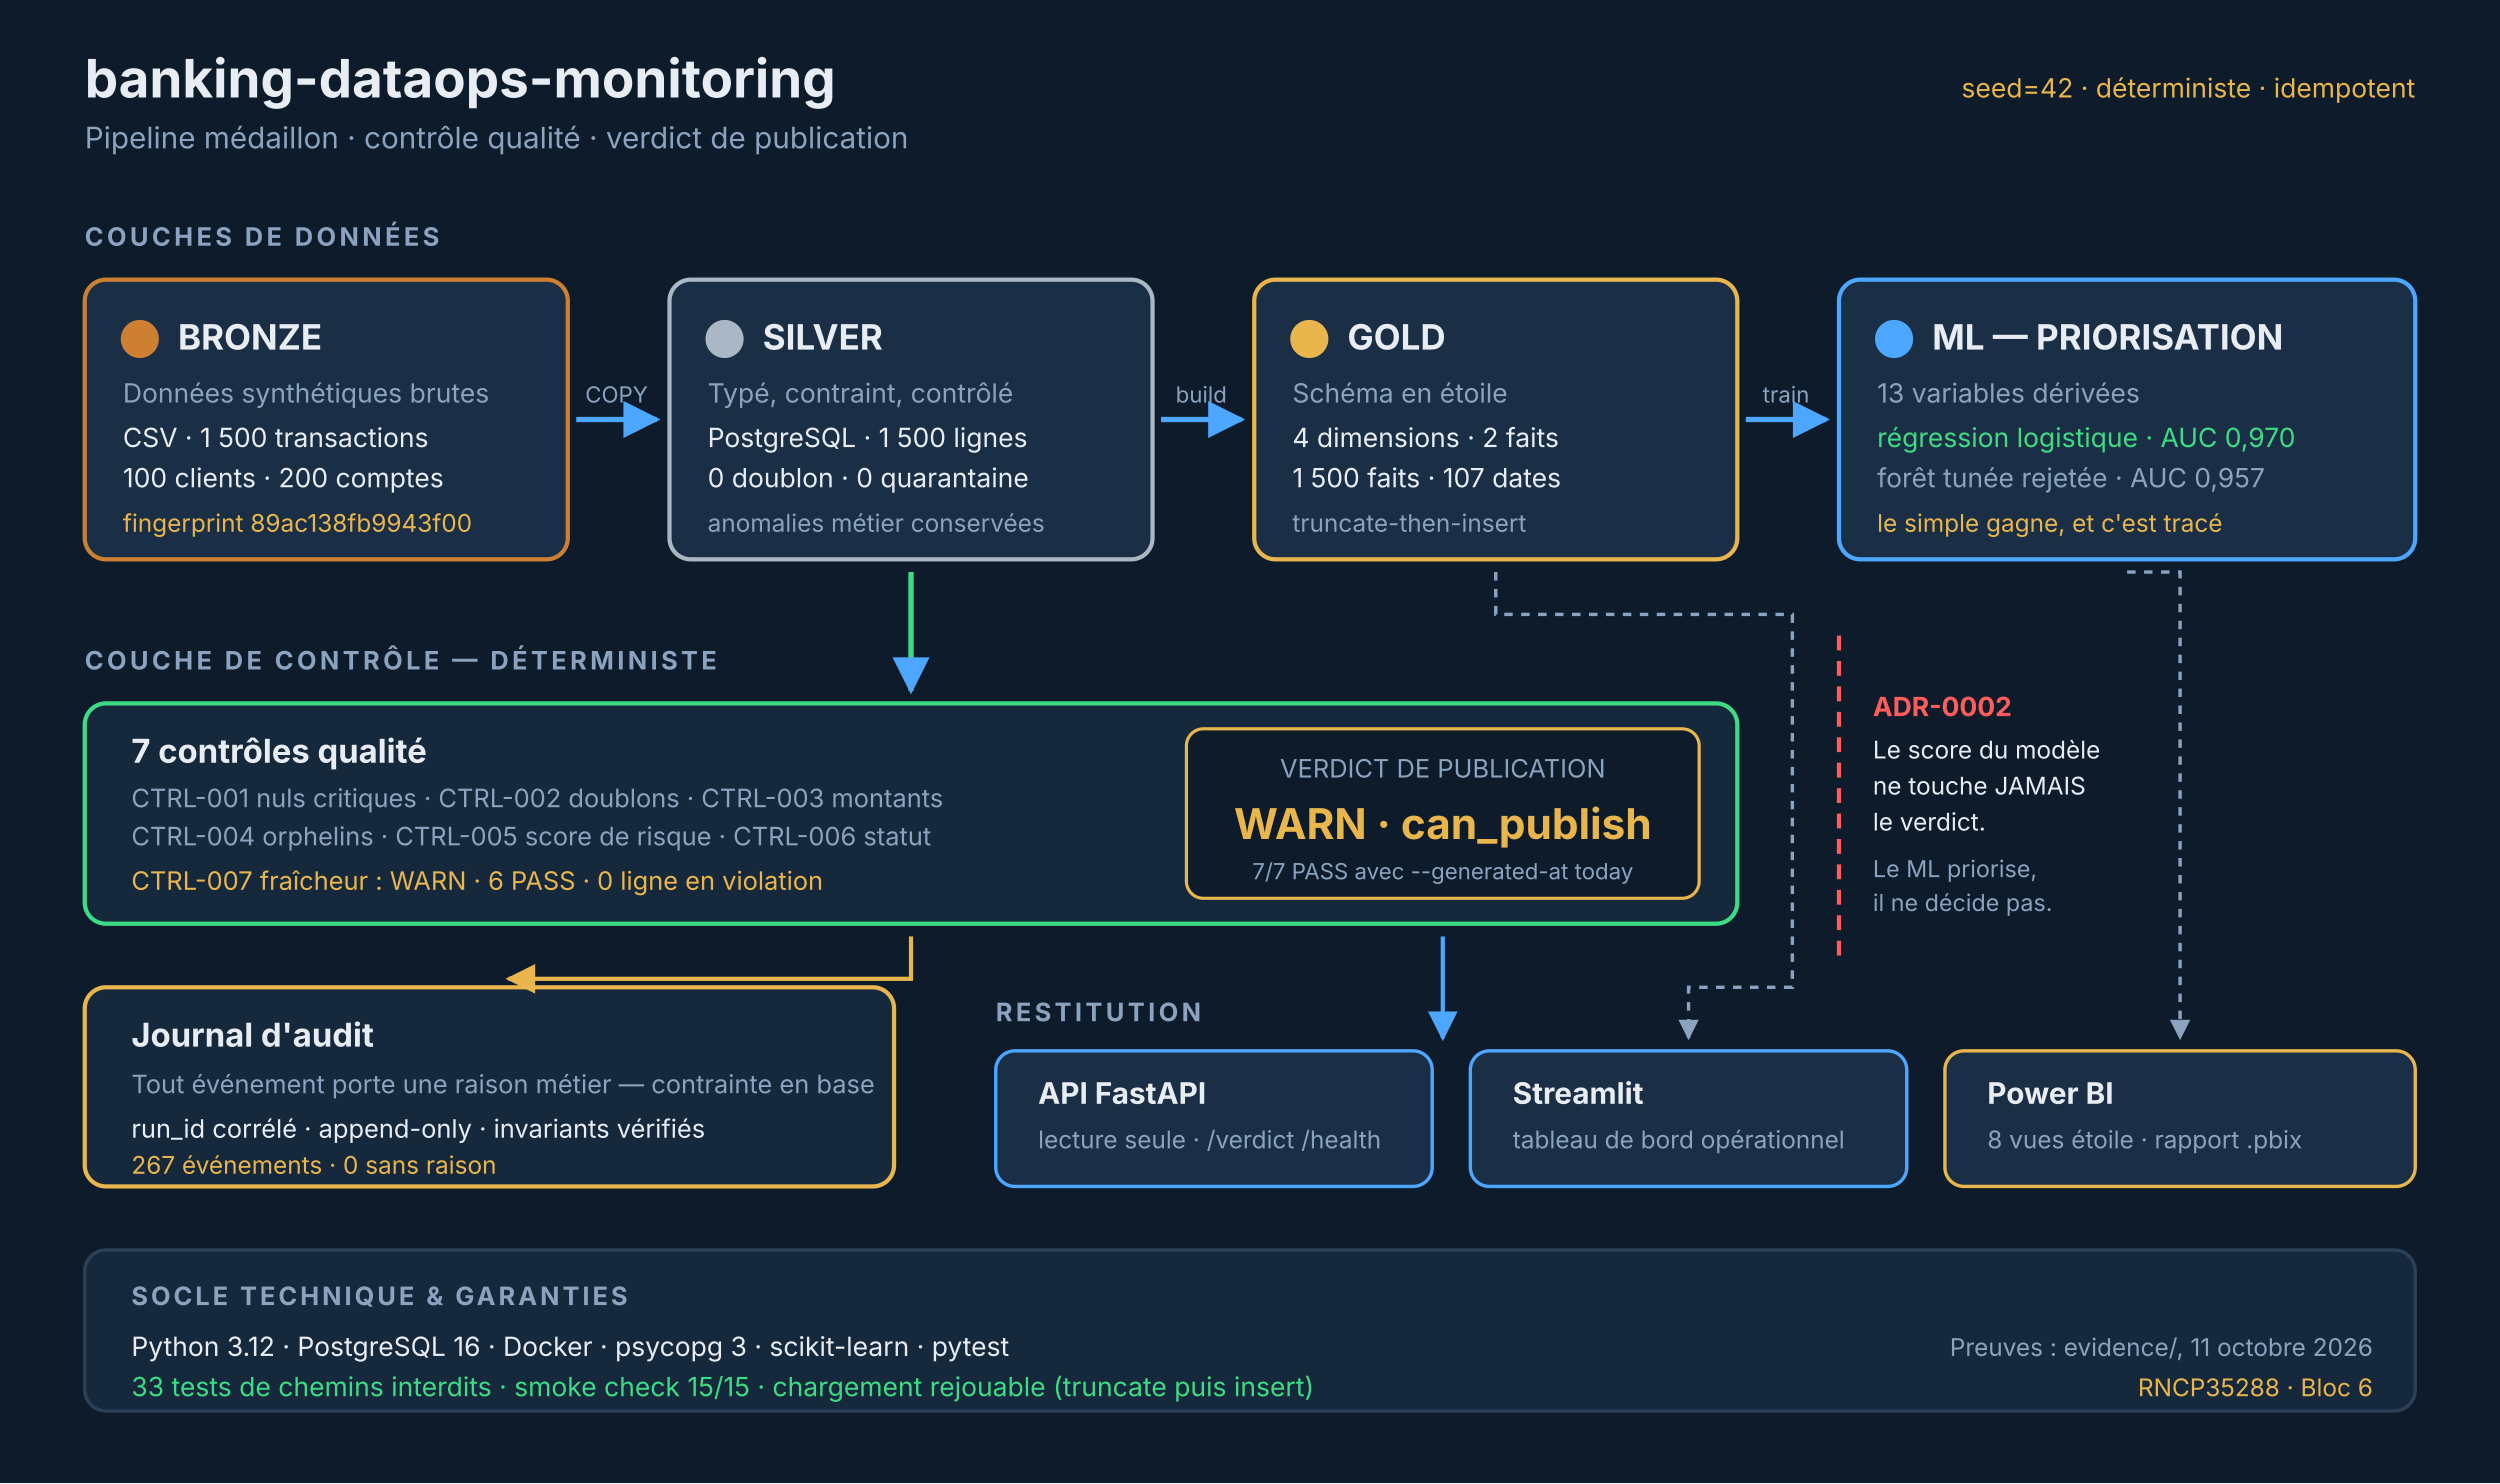
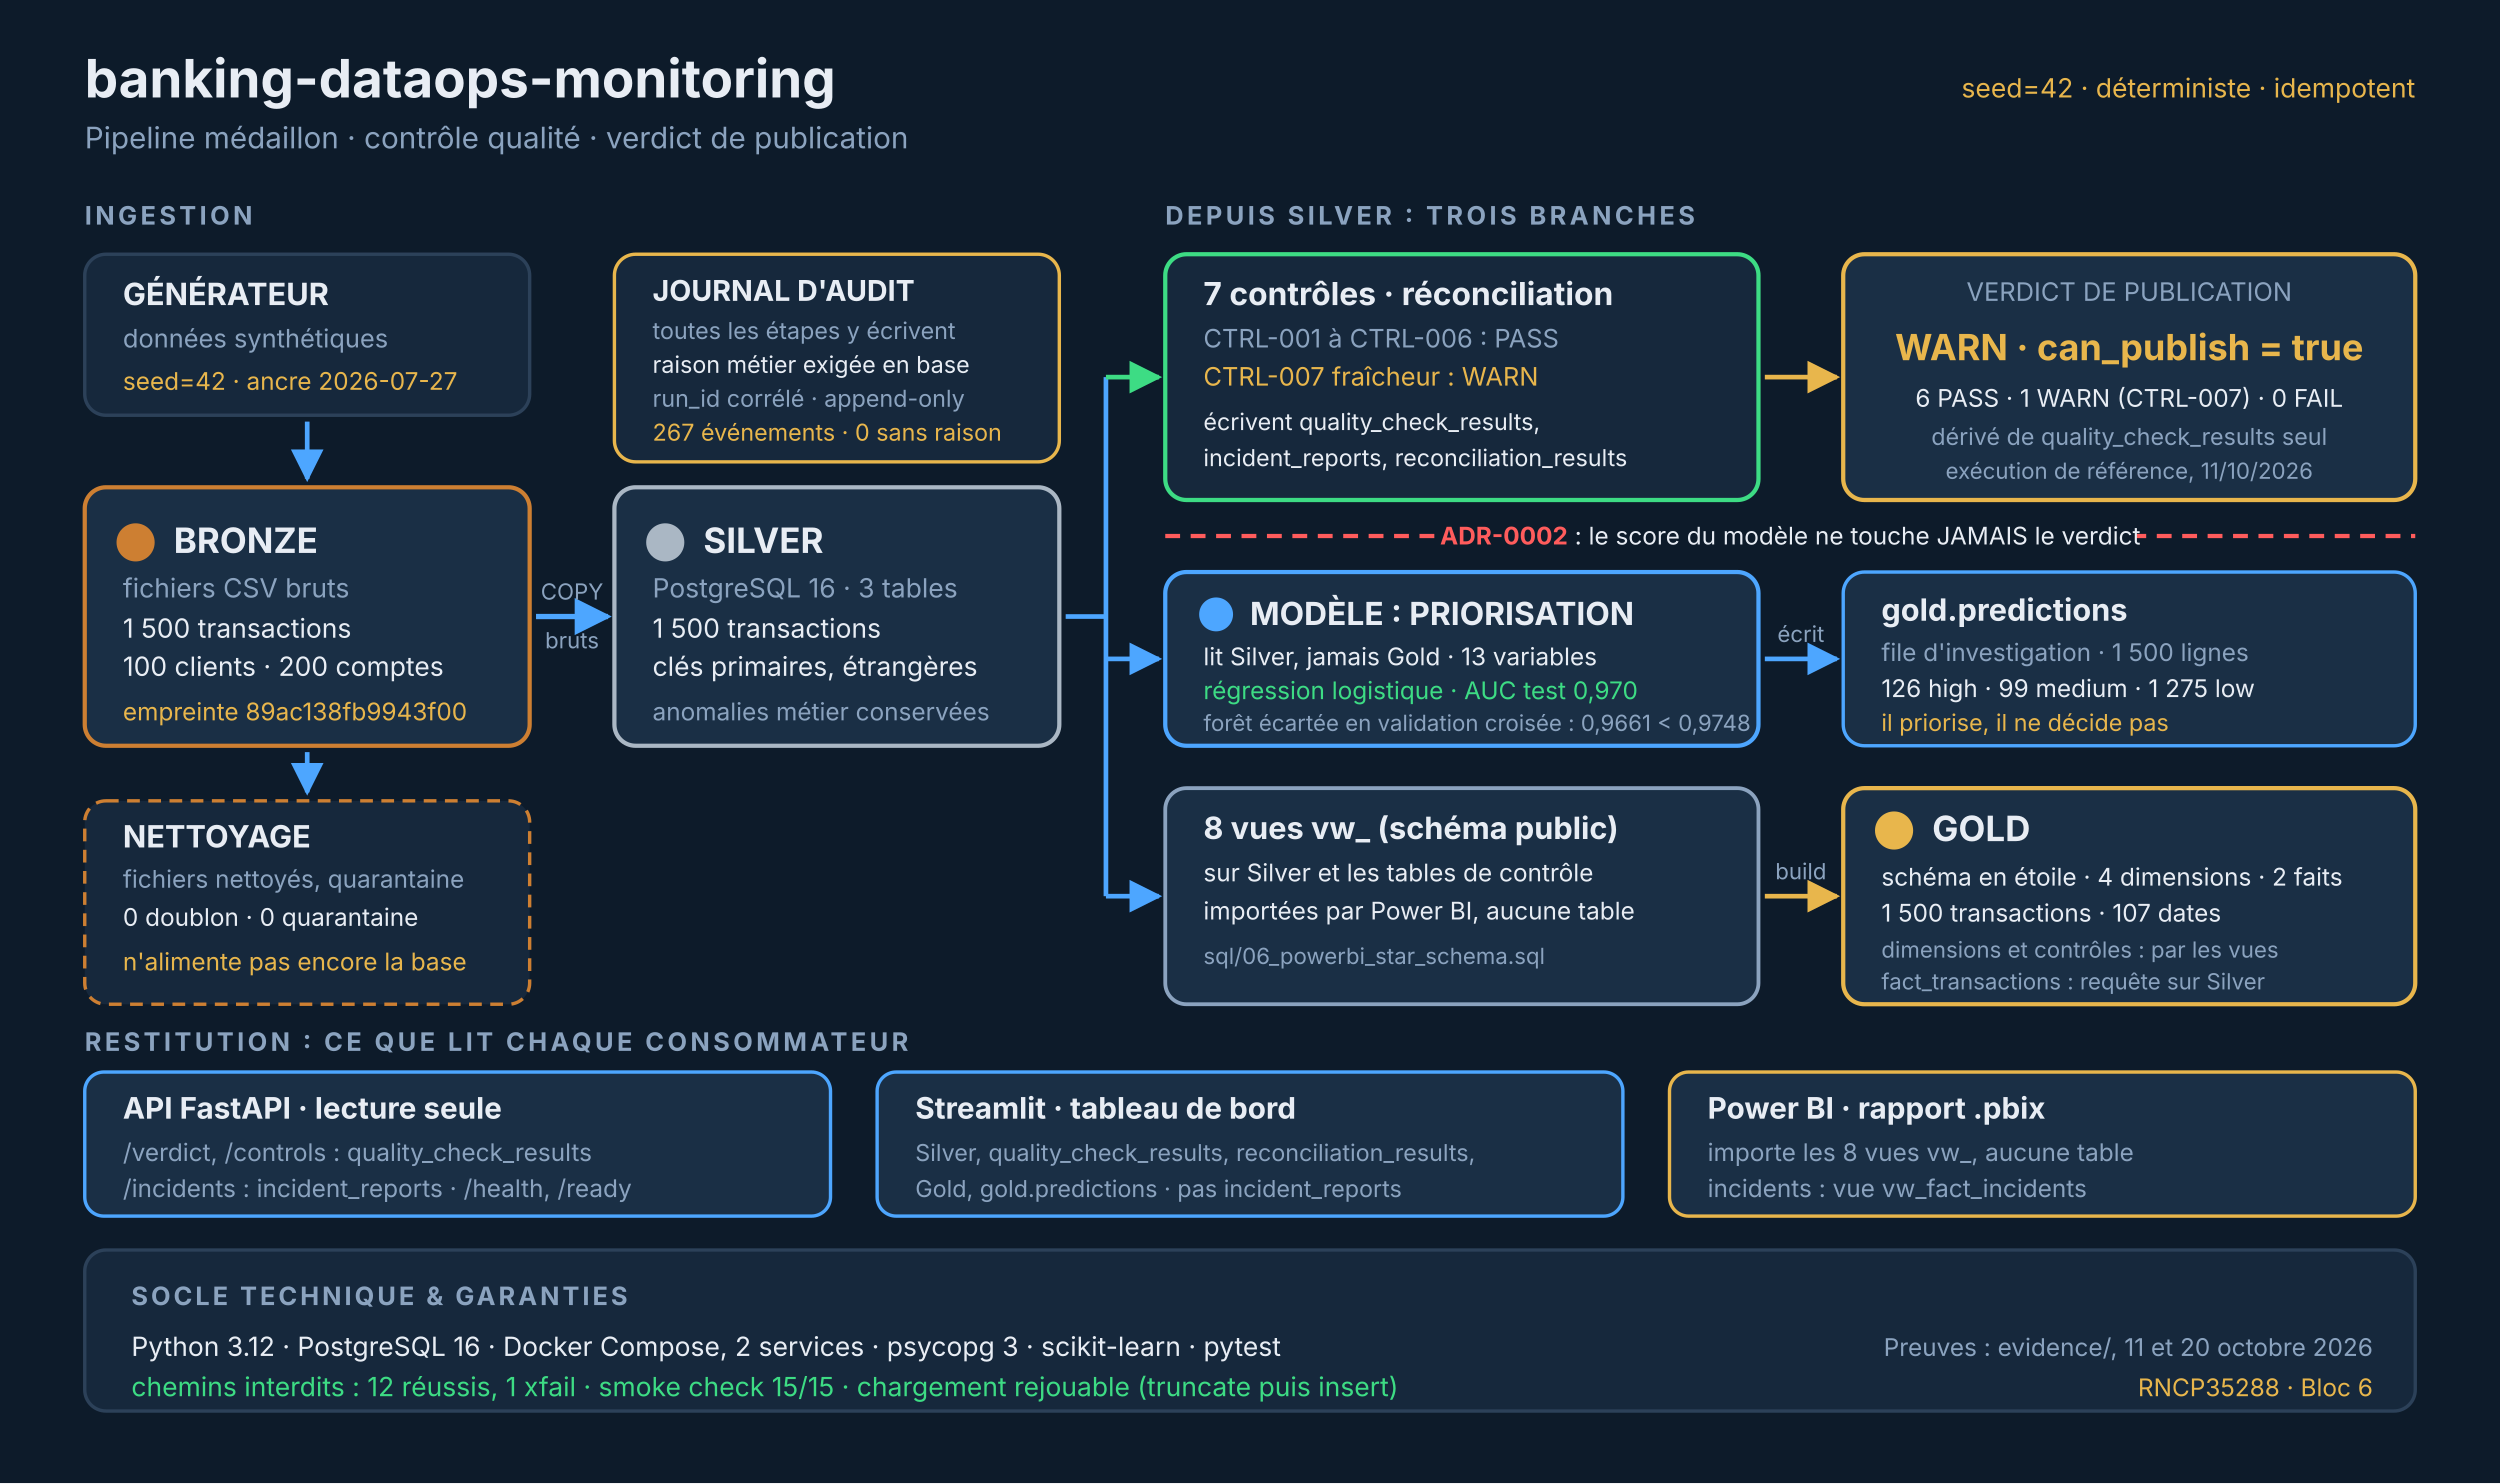
<svg xmlns="http://www.w3.org/2000/svg" width="1180" height="700" viewBox="0 0 1180 700" font-family="Inter, Segoe UI, Helvetica, Arial, sans-serif">
  <defs>
    <marker id="arw" viewBox="0 0 10 10" refX="9" refY="5" markerWidth="7" markerHeight="7" orient="auto-start-reverse">
      <path d="M 0 0 L 10 5 L 0 10 z" fill="#4da6ff" />
    </marker>
    <marker id="arwg" viewBox="0 0 10 10" refX="9" refY="5" markerWidth="7" markerHeight="7" orient="auto-start-reverse">
      <path d="M 0 0 L 10 5 L 0 10 z" fill="#e8b64c" />
+     </marker>
+     <marker id="arwv" viewBox="0 0 10 10" refX="9" refY="5" markerWidth="7" markerHeight="7" orient="auto-start-reverse">
+       <path d="M 0 0 L 10 5 L 0 10 z" fill="#3ddc84" />
    </marker>
    <marker id="arwm" viewBox="0 0 10 10" refX="9" refY="5" markerWidth="6" markerHeight="6" orient="auto-start-reverse">
      <path d="M 0 0 L 10 5 L 0 10 z" fill="#8ba3bf" />
    </marker>
  </defs>
  <rect width="1180" height="700" fill="#0d1b2a" />
  <text x="40" y="46" font-size="25" font-weight="700" fill="#e8edf4">banking-dataops-monitoring</text>
  <text x="40" y="70" font-size="14" fill="#8ba3bf">Pipeline médaillon · contrôle qualité · verdict de publication</text>
  <text x="1140" y="46" font-size="12.5" fill="#e8b64c" text-anchor="end">seed=42 · déterministe · idempotent</text>
-   <text x="40" y="116" font-size="12" font-weight="700" fill="#8ba3bf" letter-spacing="1.6">COUCHES DE DONNÉES</text>
-   <rect x="40" y="132" width="228" height="132" rx="10" fill="#1a2f45" stroke="#cd7f32" stroke-width="2" />
-   <circle cx="66" cy="160" r="9" fill="#cd7f32" />
-   <text x="84" y="165" font-size="16.5" font-weight="700" fill="#e8edf4">BRONZE</text>
-   <text x="58" y="190" font-size="12.5" fill="#8ba3bf">Données synthétiques brutes</text>
-   <text x="58" y="211" font-size="12.5" fill="#e8edf4">CSV · 1 500 transactions</text>
-   <text x="58" y="230" font-size="12.5" fill="#e8edf4">100 clients · 200 comptes</text>
-   <text x="58" y="251" font-size="11.5" fill="#e8b64c">fingerprint 89ac138fb9943f00</text>
-   <rect x="316" y="132" width="228" height="132" rx="10" fill="#1a2f45" stroke="#aab7c4" stroke-width="2" />
-   <circle cx="342" cy="160" r="9" fill="#aab7c4" />
-   <text x="360" y="165" font-size="16.5" font-weight="700" fill="#e8edf4">SILVER</text>
-   <text x="334" y="190" font-size="12.5" fill="#8ba3bf">Typé, contraint, contrôlé</text>
-   <text x="334" y="211" font-size="12.5" fill="#e8edf4">PostgreSQL · 1 500 lignes</text>
-   <text x="334" y="230" font-size="12.5" fill="#e8edf4">0 doublon · 0 quarantaine</text>
-   <text x="334" y="251" font-size="11.5" fill="#8ba3bf">anomalies métier conservées</text>
-   <rect x="592" y="132" width="228" height="132" rx="10" fill="#1a2f45" stroke="#e8b64c" stroke-width="2" />
-   <circle cx="618" cy="160" r="9" fill="#e8b64c" />
-   <text x="636" y="165" font-size="16.5" font-weight="700" fill="#e8edf4">GOLD</text>
-   <text x="610" y="190" font-size="12.5" fill="#8ba3bf">Schéma en étoile</text>
-   <text x="610" y="211" font-size="12.5" fill="#e8edf4">4 dimensions · 2 faits</text>
-   <text x="610" y="230" font-size="12.5" fill="#e8edf4">1 500 faits · 107 dates</text>
-   <text x="610" y="251" font-size="11.5" fill="#8ba3bf">truncate-then-insert</text>
-   <rect x="868" y="132" width="272" height="132" rx="10" fill="#1a2f45" stroke="#4da6ff" stroke-width="2" />
-   <circle cx="894" cy="160" r="9" fill="#4da6ff" />
-   <text x="912" y="165" font-size="16.5" font-weight="700" fill="#e8edf4">ML — PRIORISATION</text>
-   <text x="886" y="190" font-size="12.5" fill="#8ba3bf">13 variables dérivées</text>
-   <text x="886" y="211" font-size="12.5" fill="#3ddc84">régression logistique · AUC 0,970</text>
-   <text x="886" y="230" font-size="12.5" fill="#8ba3bf">forêt tunée rejetée · AUC 0,957</text>
-   <text x="886" y="251" font-size="11.5" fill="#e8b64c">le simple gagne, et c'est tracé</text>
-   <line x1="272" y1="198" x2="310" y2="198" stroke="#4da6ff" stroke-width="2.5" marker-end="url(#arw)" />
-   <line x1="548" y1="198" x2="586" y2="198" stroke="#4da6ff" stroke-width="2.5" marker-end="url(#arw)" />
-   <line x1="824" y1="198" x2="862" y2="198" stroke="#4da6ff" stroke-width="2.5" marker-end="url(#arw)" />
-   <text x="291" y="190" font-size="10.5" fill="#8ba3bf" text-anchor="middle">COPY</text>
-   <text x="567" y="190" font-size="10.5" fill="#8ba3bf" text-anchor="middle">build</text>
-   <text x="843" y="190" font-size="10.5" fill="#8ba3bf" text-anchor="middle">train</text>
-   <text x="40" y="316" font-size="12" font-weight="700" fill="#8ba3bf" letter-spacing="1.6">COUCHE DE CONTRÔLE — DÉTERMINISTE</text>
-   <rect x="40" y="332" width="780" height="104" rx="10" fill="#16283c" stroke="#3ddc84" stroke-width="2" />
-   <text x="62" y="360" font-size="15.5" font-weight="700" fill="#e8edf4">7 contrôles qualité</text>
-   <text x="62" y="381" font-size="12" fill="#8ba3bf">CTRL-001 nuls critiques · CTRL-002 doublons · CTRL-003 montants</text>
-   <text x="62" y="399" font-size="12" fill="#8ba3bf">CTRL-004 orphelins · CTRL-005 score de risque · CTRL-006 statut</text>
-   <text x="62" y="420" font-size="12" fill="#e8b64c">CTRL-007 fraîcheur : WARN · 6 PASS · 0 ligne en violation</text>
-   <rect x="560" y="344" width="242" height="80" rx="8" fill="#0d1b2a" stroke="#e8b64c" stroke-width="1.5" />
-   <text x="681" y="367" font-size="12" fill="#8ba3bf" text-anchor="middle">VERDICT DE PUBLICATION</text>
-   <text x="681" y="396" font-size="20" font-weight="700" fill="#e8b64c" text-anchor="middle">WARN · can_publish</text>
-   <text x="681" y="415" font-size="10.5" fill="#8ba3bf" text-anchor="middle">7/7 PASS avec --generated-at today</text>
-   <line x1="868" y1="300" x2="868" y2="452" stroke="#ff5c5c" stroke-width="2" stroke-dasharray="7 5" />
-   <text x="884" y="338" font-size="12.5" font-weight="700" fill="#ff5c5c">ADR-0002</text>
-   <text x="884" y="358" font-size="11.5" fill="#e8edf4">Le score du modèle</text>
-   <text x="884" y="375" font-size="11.5" fill="#e8edf4">ne touche JAMAIS</text>
-   <text x="884" y="392" font-size="11.5" fill="#e8edf4">le verdict.</text>
-   <text x="884" y="414" font-size="11" fill="#8ba3bf">Le ML priorise,</text>
-   <text x="884" y="430" font-size="11" fill="#8ba3bf">il ne décide pas.</text>
-   <path d="M 430 270 L 430 326" stroke="#3ddc84" stroke-width="2.5" fill="none" marker-end="url(#arw)" />
-   <rect x="40" y="466" width="382" height="94" rx="10" fill="#16283c" stroke="#e8b64c" stroke-width="2" />
-   <text x="62" y="494" font-size="15.5" font-weight="700" fill="#e8edf4">Journal d'audit</text>
-   <text x="62" y="516" font-size="12" fill="#8ba3bf">Tout événement porte une raison métier — contrainte en base</text>
-   <text x="62" y="537" font-size="12" fill="#e8edf4">run_id corrélé · append-only · invariants vérifiés</text>
-   <text x="62" y="554" font-size="11.5" fill="#e8b64c">267 événements · 0 sans raison</text>
-   <path d="M 430 442 L 430 462 L 240 462" stroke="#e8b64c" stroke-width="2" fill="none" marker-end="url(#arwg)" />
-   <text x="470" y="482" font-size="12" font-weight="700" fill="#8ba3bf" letter-spacing="1.6">RESTITUTION</text>
-   <rect x="470" y="496" width="206" height="64" rx="9" fill="#1a2f45" stroke="#4da6ff" stroke-width="1.6" />
-   <text x="490" y="521" font-size="14" font-weight="700" fill="#e8edf4">API FastAPI</text>
-   <text x="490" y="542" font-size="11.5" fill="#8ba3bf">lecture seule · /verdict /health</text>
-   <rect x="694" y="496" width="206" height="64" rx="9" fill="#1a2f45" stroke="#4da6ff" stroke-width="1.6" />
-   <text x="714" y="521" font-size="14" font-weight="700" fill="#e8edf4">Streamlit</text>
-   <text x="714" y="542" font-size="11.5" fill="#8ba3bf">tableau de bord opérationnel</text>
-   <rect x="918" y="496" width="222" height="64" rx="9" fill="#1a2f45" stroke="#e8b64c" stroke-width="1.6" />
-   <text x="938" y="521" font-size="14" font-weight="700" fill="#e8edf4">Power BI</text>
-   <text x="938" y="542" font-size="11.5" fill="#8ba3bf">8 vues étoile · rapport .pbix</text>
-   <path d="M 681 442 L 681 490" stroke="#4da6ff" stroke-width="2" fill="none" marker-end="url(#arw)" />
-   <path d="M 706 270 L 706 290 L 846 290 L 846 466 L 797 466 L 797 490" stroke="#8ba3bf" stroke-width="1.6" fill="none" stroke-dasharray="4 4" marker-end="url(#arwm)" />
-   <path d="M 1004 270 L 1029 270 L 1029 490" stroke="#8ba3bf" stroke-width="1.6" fill="none" stroke-dasharray="4 4" marker-end="url(#arwm)" />
+   <text x="40" y="106" font-size="12" font-weight="700" fill="#8ba3bf" letter-spacing="1.6">INGESTION</text>
+   <text x="550" y="106" font-size="12" font-weight="700" fill="#8ba3bf" letter-spacing="1.6">DEPUIS SILVER : TROIS BRANCHES</text>
+   <rect x="40" y="120" width="210" height="76" rx="10" fill="#16283c" stroke="#2c4159" stroke-width="1.6" />
+   <text x="58" y="144" font-size="14.5" font-weight="700" fill="#e8edf4">GÉNÉRATEUR</text>
+   <text x="58" y="164" font-size="12" fill="#8ba3bf">données synthétiques</text>
+   <text x="58" y="184" font-size="11.5" fill="#e8b64c">seed=42 · ancre 2026-07-27</text>
+   <line x1="145" y1="199" x2="145" y2="226" stroke="#4da6ff" stroke-width="2.2" marker-end="url(#arw)" />
+   <rect x="40" y="230" width="210" height="122" rx="10" fill="#1a2f45" stroke="#cd7f32" stroke-width="2" />
+   <circle cx="64" cy="256" r="9" fill="#cd7f32" />
+   <text x="82" y="261" font-size="16.5" font-weight="700" fill="#e8edf4">BRONZE</text>
+   <text x="58" y="282" font-size="12.5" fill="#8ba3bf">fichiers CSV bruts</text>
+   <text x="58" y="301" font-size="12.5" fill="#e8edf4">1 500 transactions</text>
+   <text x="58" y="319" font-size="12.5" fill="#e8edf4">100 clients · 200 comptes</text>
+   <text x="58" y="340" font-size="11.5" fill="#e8b64c">empreinte 89ac138fb9943f00</text>
+   <line x1="145" y1="355" x2="145" y2="374" stroke="#4da6ff" stroke-width="2.2" marker-end="url(#arw)" />
+   <rect x="40" y="378" width="210" height="96" rx="10" fill="#16283c" stroke="#cd7f32" stroke-width="1.6" stroke-dasharray="6 4" />
+   <text x="58" y="400" font-size="14.5" font-weight="700" fill="#e8edf4">NETTOYAGE</text>
+   <text x="58" y="419" font-size="11.5" fill="#8ba3bf">fichiers nettoyés, quarantaine</text>
+   <text x="58" y="437" font-size="11.5" fill="#e8edf4">0 doublon · 0 quarantaine</text>
+   <text x="58" y="458" font-size="11.5" fill="#e8b64c">n'alimente pas encore la base</text>
+   <rect x="290" y="120" width="210" height="98" rx="10" fill="#16283c" stroke="#e8b64c" stroke-width="1.6" />
+   <text x="308" y="142" font-size="13.5" font-weight="700" fill="#e8edf4">JOURNAL D'AUDIT</text>
+   <text x="308" y="160" font-size="11" fill="#8ba3bf">toutes les étapes y écrivent</text>
+   <text x="308" y="176" font-size="11" fill="#e8edf4">raison métier exigée en base</text>
+   <text x="308" y="192" font-size="11" fill="#8ba3bf">run_id corrélé · append-only</text>
+   <text x="308" y="208" font-size="11" fill="#e8b64c">267 événements · 0 sans raison</text>
+   <rect x="290" y="230" width="210" height="122" rx="10" fill="#1a2f45" stroke="#aab7c4" stroke-width="2" />
+   <circle cx="314" cy="256" r="9" fill="#aab7c4" />
+   <text x="332" y="261" font-size="16.5" font-weight="700" fill="#e8edf4">SILVER</text>
+   <text x="308" y="282" font-size="12.5" fill="#8ba3bf">PostgreSQL 16 · 3 tables</text>
+   <text x="308" y="301" font-size="12.5" fill="#e8edf4">1 500 transactions</text>
+   <text x="308" y="319" font-size="12.5" fill="#e8edf4">clés primaires, étrangères</text>
+   <text x="308" y="340" font-size="11.5" fill="#8ba3bf">anomalies métier conservées</text>
+   <line x1="253" y1="291" x2="287" y2="291" stroke="#4da6ff" stroke-width="2.5" marker-end="url(#arw)" />
+   <text x="270" y="283" font-size="10.5" fill="#8ba3bf" text-anchor="middle">COPY</text>
+   <text x="270" y="306" font-size="10.5" fill="#8ba3bf" text-anchor="middle">bruts</text>
+   <line x1="503" y1="291" x2="522" y2="291" stroke="#4da6ff" stroke-width="2.2" />
+   <line x1="522" y1="178" x2="522" y2="423" stroke="#4da6ff" stroke-width="2.2" />
+   <line x1="522" y1="178" x2="547" y2="178" stroke="#3ddc84" stroke-width="2.2" marker-end="url(#arwv)" />
+   <line x1="522" y1="311" x2="547" y2="311" stroke="#4da6ff" stroke-width="2.2" marker-end="url(#arw)" />
+   <line x1="522" y1="423" x2="547" y2="423" stroke="#4da6ff" stroke-width="2.2" marker-end="url(#arw)" />
+   <rect x="550" y="120" width="280" height="116" rx="10" fill="#16283c" stroke="#3ddc84" stroke-width="2" />
+   <text x="568" y="144" font-size="15" font-weight="700" fill="#e8edf4">7 contrôles · réconciliation</text>
+   <text x="568" y="164" font-size="12" fill="#8ba3bf">CTRL-001 à CTRL-006 : PASS</text>
+   <text x="568" y="182" font-size="12" fill="#e8b64c">CTRL-007 fraîcheur : WARN</text>
+   <text x="568" y="203" font-size="11" fill="#e8edf4">écrivent quality_check_results,</text>
+   <text x="568" y="220" font-size="11" fill="#e8edf4">incident_reports, reconciliation_results</text>
+   <line x1="833" y1="178" x2="867" y2="178" stroke="#e8b64c" stroke-width="2.2" marker-end="url(#arwg)" />
+   <rect x="870" y="120" width="270" height="116" rx="10" fill="#1a2f45" stroke="#e8b64c" stroke-width="2" />
+   <text x="1005" y="142" font-size="12" fill="#8ba3bf" text-anchor="middle">VERDICT DE PUBLICATION</text>
+   <text x="1005" y="170" font-size="17" font-weight="700" fill="#e8b64c" text-anchor="middle">WARN · can_publish = true</text>
+   <text x="1005" y="192" font-size="11.5" fill="#e8edf4" text-anchor="middle">6 PASS · 1 WARN (CTRL-007) · 0 FAIL</text>
+   <text x="1005" y="210" font-size="11" fill="#8ba3bf" text-anchor="middle">dérivé de quality_check_results seul</text>
+   <text x="1005" y="226" font-size="10.5" fill="#8ba3bf" text-anchor="middle">exécution de référence, 11/10/2026</text>
+   <line x1="550" y1="253" x2="1140" y2="253" stroke="#ff5c5c" stroke-width="2" stroke-dasharray="7 5" />
+   <rect x="682" y="243" width="326" height="20" fill="#0d1b2a" />
+   <text x="845" y="257" font-size="11.5" fill="#e8edf4" text-anchor="middle">
+     <tspan font-weight="700" fill="#ff5c5c">ADR-0002</tspan> : le score du modèle ne touche JAMAIS le verdict</text>
+   <rect x="550" y="270" width="280" height="82" rx="10" fill="#1a2f45" stroke="#4da6ff" stroke-width="2" />
+   <circle cx="574" cy="290" r="8" fill="#4da6ff" />
+   <text x="590" y="295" font-size="15" font-weight="700" fill="#e8edf4">MODÈLE : PRIORISATION</text>
+   <text x="568" y="314" font-size="11.5" fill="#e8edf4">lit Silver, jamais Gold · 13 variables</text>
+   <text x="568" y="330" font-size="11.5" fill="#3ddc84">régression logistique · AUC test 0,970</text>
+   <text x="568" y="345" font-size="10.5" fill="#8ba3bf">forêt écartée en validation croisée : 0,9661 &lt; 0,9748</text>
+   <line x1="833" y1="311" x2="867" y2="311" stroke="#4da6ff" stroke-width="2.2" marker-end="url(#arw)" />
+   <text x="850" y="303" font-size="10.5" fill="#8ba3bf" text-anchor="middle">écrit</text>
+   <rect x="870" y="270" width="270" height="82" rx="10" fill="#1a2f45" stroke="#4da6ff" stroke-width="1.6" />
+   <text x="888" y="293" font-size="14.5" font-weight="700" fill="#e8edf4">gold.predictions</text>
+   <text x="888" y="312" font-size="11.5" fill="#8ba3bf">file d'investigation · 1 500 lignes</text>
+   <text x="888" y="329" font-size="11.5" fill="#e8edf4">126 high · 99 medium · 1 275 low</text>
+   <text x="888" y="345" font-size="11" fill="#e8b64c">il priorise, il ne décide pas</text>
+   <rect x="550" y="372" width="280" height="102" rx="10" fill="#1a2f45" stroke="#8ba3bf" stroke-width="1.8" />
+   <text x="568" y="396" font-size="14.5" font-weight="700" fill="#e8edf4">8 vues vw_ (schéma public)</text>
+   <text x="568" y="416" font-size="11.5" fill="#e8edf4">sur Silver et les tables de contrôle</text>
+   <text x="568" y="434" font-size="11.5" fill="#e8edf4">importées par Power BI, aucune table</text>
+   <text x="568" y="455" font-size="10.5" fill="#8ba3bf">sql/06_powerbi_star_schema.sql</text>
+   <line x1="833" y1="423" x2="867" y2="423" stroke="#e8b64c" stroke-width="2.2" marker-end="url(#arwg)" />
+   <text x="850" y="415" font-size="10.5" fill="#8ba3bf" text-anchor="middle">build</text>
+   <rect x="870" y="372" width="270" height="102" rx="10" fill="#1a2f45" stroke="#e8b64c" stroke-width="2" />
+   <circle cx="894" cy="392" r="9" fill="#e8b64c" />
+   <text x="912" y="397" font-size="16.5" font-weight="700" fill="#e8edf4">GOLD</text>
+   <text x="888" y="418" font-size="11.5" fill="#e8edf4">schéma en étoile · 4 dimensions · 2 faits</text>
+   <text x="888" y="435" font-size="11.5" fill="#e8edf4">1 500 transactions · 107 dates</text>
+   <text x="888" y="452" font-size="10.5" fill="#8ba3bf">dimensions et contrôles : par les vues</text>
+   <text x="888" y="467" font-size="10.5" fill="#8ba3bf">fact_transactions : requête sur Silver</text>
+   <text x="40" y="496" font-size="12" font-weight="700" fill="#8ba3bf" letter-spacing="1.6">RESTITUTION : CE QUE LIT CHAQUE CONSOMMATEUR</text>
+   <rect x="40" y="506" width="352" height="68" rx="9" fill="#1a2f45" stroke="#4da6ff" stroke-width="1.6" />
+   <text x="58" y="528" font-size="14" font-weight="700" fill="#e8edf4">API FastAPI · lecture seule</text>
+   <text x="58" y="548" font-size="11.5" fill="#8ba3bf">/verdict, /controls : quality_check_results</text>
+   <text x="58" y="565" font-size="11.5" fill="#8ba3bf">/incidents : incident_reports · /health, /ready</text>
+   <rect x="414" y="506" width="352" height="68" rx="9" fill="#1a2f45" stroke="#4da6ff" stroke-width="1.6" />
+   <text x="432" y="528" font-size="14" font-weight="700" fill="#e8edf4">Streamlit · tableau de bord</text>
+   <text x="432" y="548" font-size="11" fill="#8ba3bf">Silver, quality_check_results, reconciliation_results,</text>
+   <text x="432" y="565" font-size="11" fill="#8ba3bf">Gold, gold.predictions · pas incident_reports</text>
+   <rect x="788" y="506" width="352" height="68" rx="9" fill="#1a2f45" stroke="#e8b64c" stroke-width="1.6" />
+   <text x="806" y="528" font-size="14" font-weight="700" fill="#e8edf4">Power BI · rapport .pbix</text>
+   <text x="806" y="548" font-size="11.5" fill="#8ba3bf">importe les 8 vues vw_, aucune table</text>
+   <text x="806" y="565" font-size="11.5" fill="#8ba3bf">incidents : vue vw_fact_incidents</text>
  <rect x="40" y="590" width="1100" height="76" rx="10" fill="#16283c" stroke="#2c4159" stroke-width="1.6" />
  <text x="62" y="616" font-size="12" font-weight="700" fill="#8ba3bf" letter-spacing="1.4">SOCLE TECHNIQUE &amp; GARANTIES</text>
-   <text x="62" y="640" font-size="12.5" fill="#e8edf4">Python 3.12 · PostgreSQL 16 · Docker · psycopg 3 · scikit-learn · pytest</text>
-   <text x="62" y="659" font-size="12.5" fill="#3ddc84">33 tests de chemins interdits · smoke check 15/15 · chargement rejouable (truncate puis insert)</text>
-   <text x="1120" y="640" font-size="11.5" fill="#8ba3bf" text-anchor="end">Preuves : evidence/, 11 octobre 2026</text>
+   <text x="62" y="640" font-size="12.5" fill="#e8edf4">Python 3.12 · PostgreSQL 16 · Docker Compose, 2 services · psycopg 3 · scikit-learn · pytest</text>
+   <text x="62" y="659" font-size="12.5" fill="#3ddc84">chemins interdits : 12 réussis, 1 xfail · smoke check 15/15 · chargement rejouable (truncate puis insert)</text>
+   <text x="1120" y="640" font-size="11.5" fill="#8ba3bf" text-anchor="end">Preuves : evidence/, 11 et 20 octobre 2026</text>
  <text x="1120" y="659" font-size="11.5" fill="#e8b64c" text-anchor="end">RNCP35288 · Bloc 6</text>
</svg>
